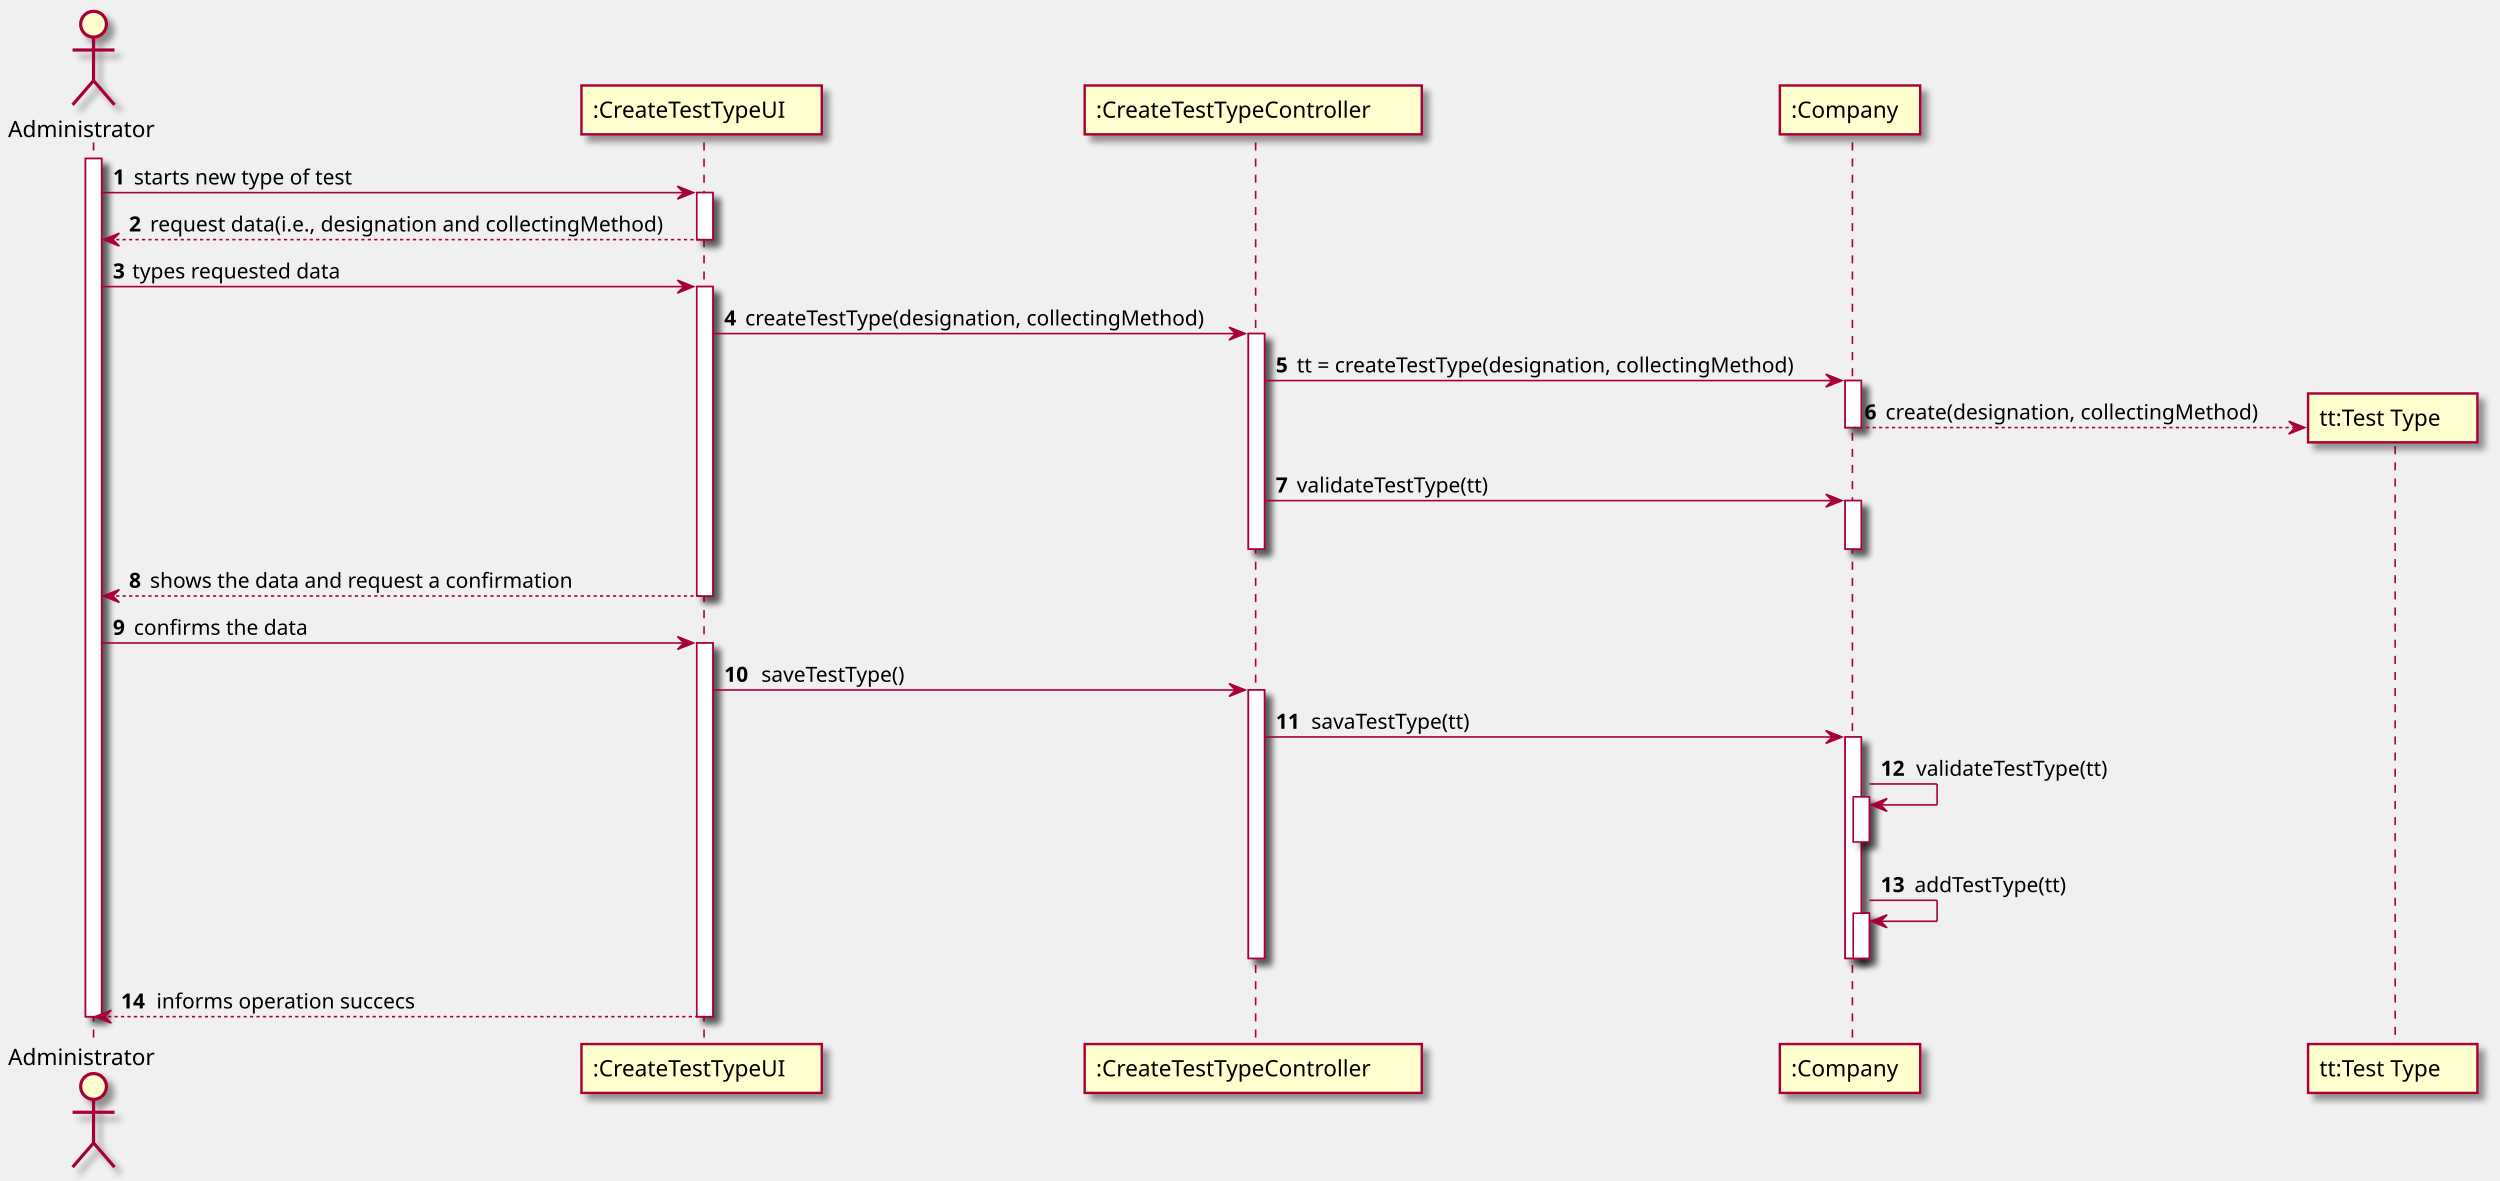
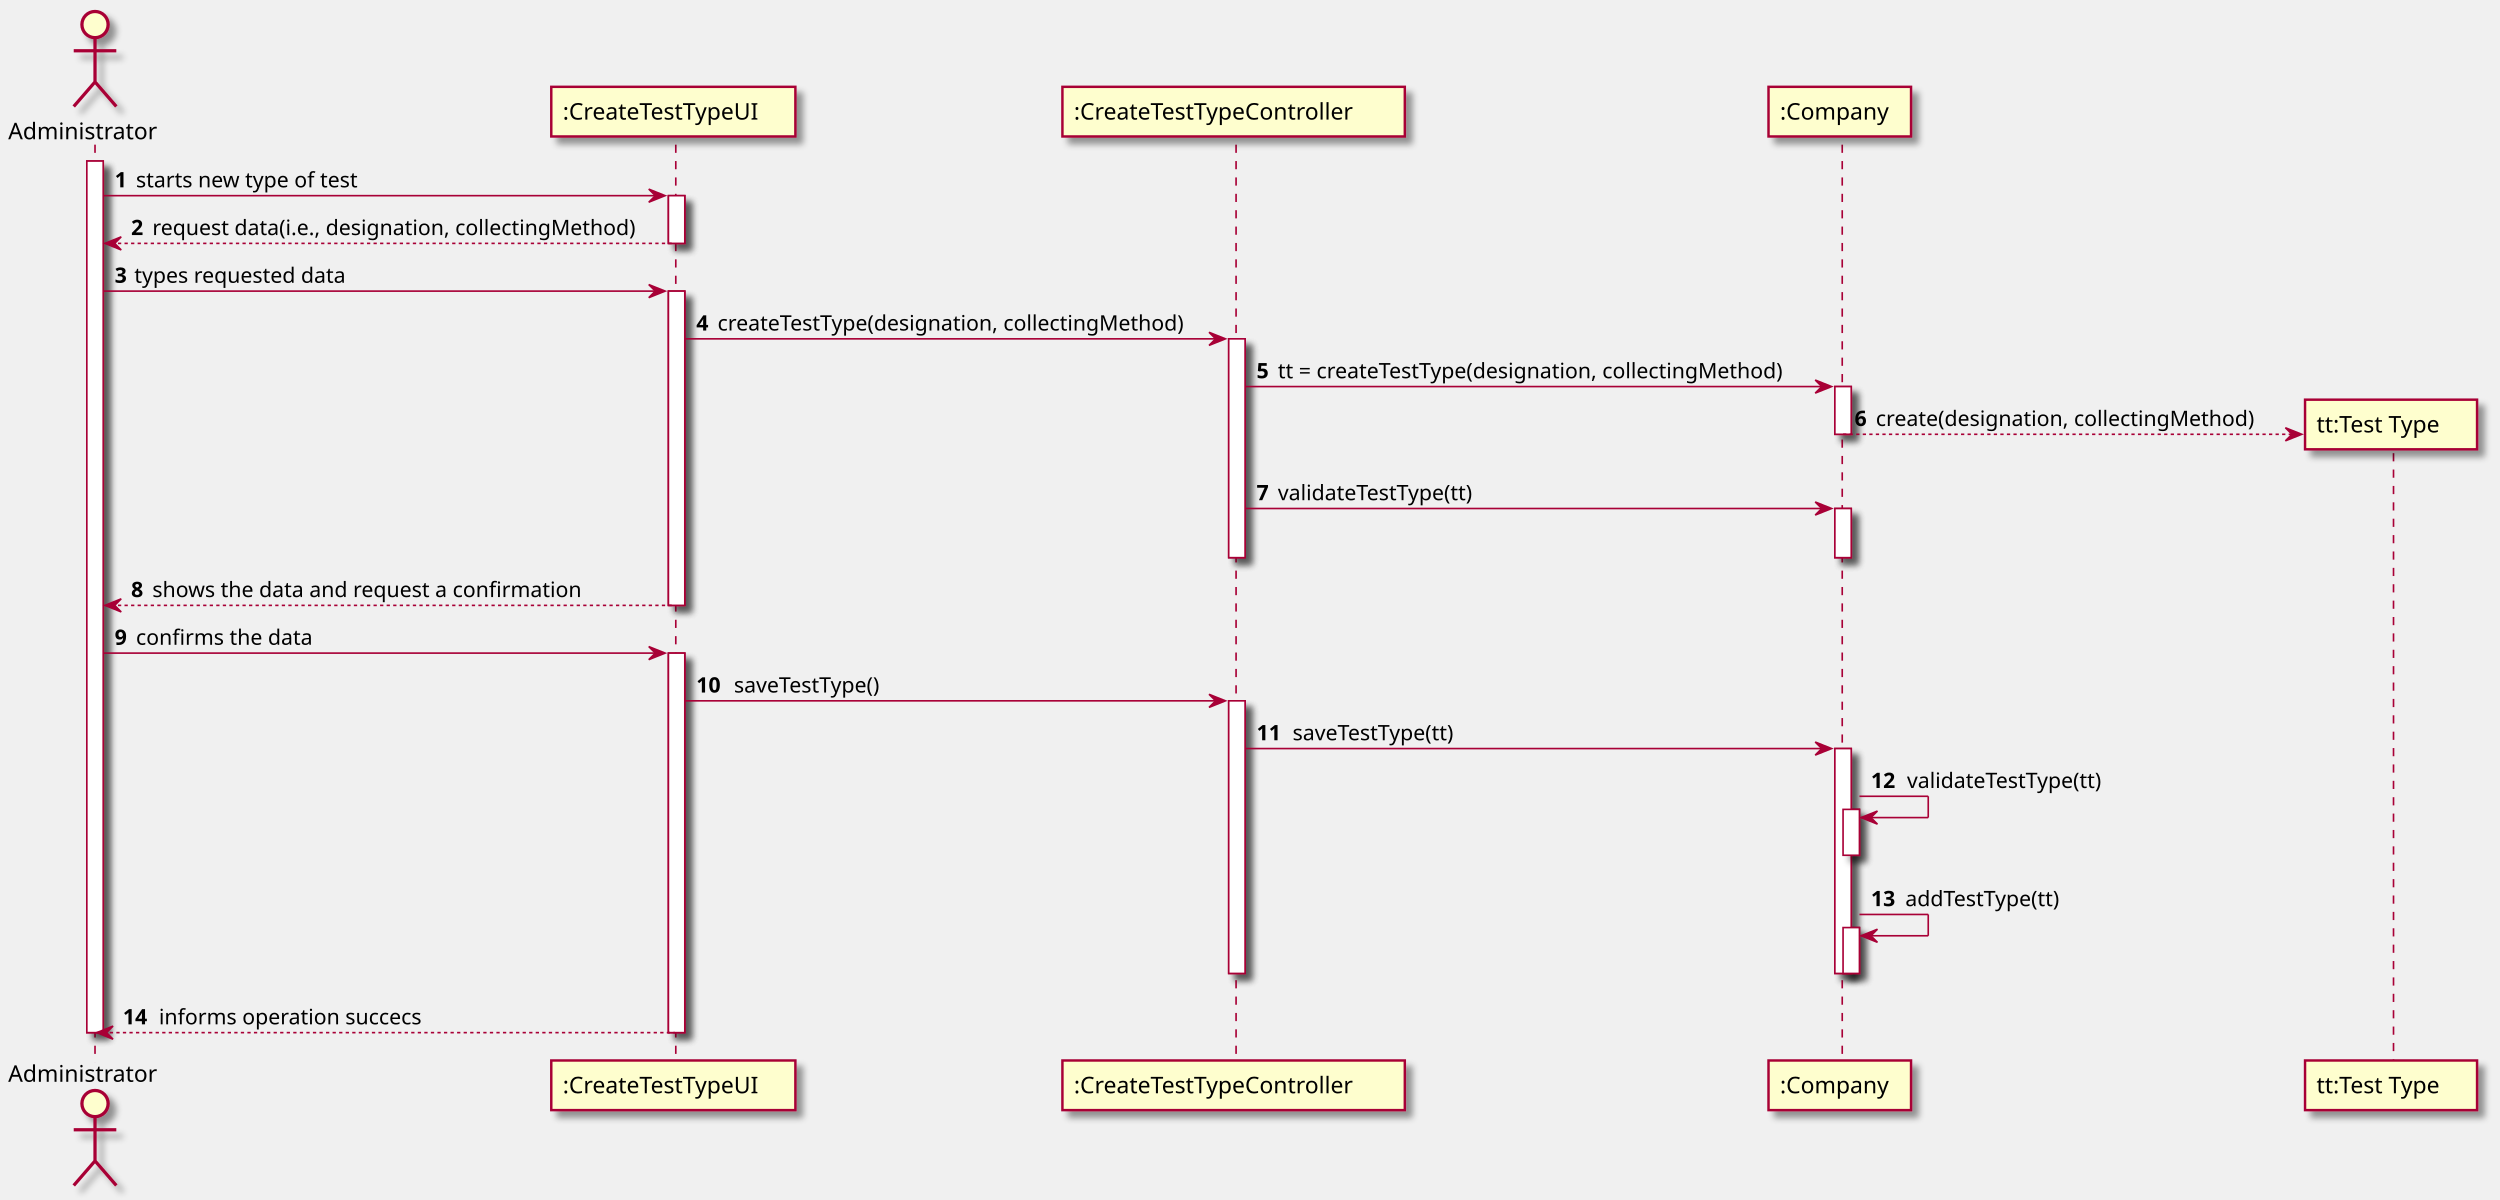
- <svg xmlns="http://www.w3.org/2000/svg" contentScriptType="application/ecmascript" contentStyleType="text/css" height="732px" preserveAspectRatio="none" style="width:1550px;height:732px;" version="1.1" viewBox="0 0 1550 732" width="1550px" zoomAndPan="magnify">
+ <svg xmlns="http://www.w3.org/2000/svg" contentScriptType="application/ecmascript" contentStyleType="text/css" height="732px" preserveAspectRatio="none" style="width:1526px;height:732px;" version="1.1" viewBox="0 0 1526 732" width="1526px" zoomAndPan="magnify">
  <defs>
-     <filter height="300%" id="fb63rzjx081bb" width="300%" x="-1" y="-1">
+     <filter height="300%" id="fh54o9e0ie52a" width="300%" x="-1" y="-1">
      <feGaussianBlur result="blurOut" stdDeviation="2.0" />
      <feColorMatrix in="blurOut" result="blurOut2" type="matrix" values="0 0 0 0 0 0 0 0 0 0 0 0 0 0 0 0 0 0 .4 0" />
      <feOffset dx="4.0" dy="4.0" in="blurOut2" result="blurOut3" />
      <feBlend in="SourceGraphic" in2="blurOut3" mode="normal" />
    </filter>
  </defs>
  <g>
-     <rect fill="#FFFFFF" filter="url(#fb63rzjx081bb)" height="532.023" style="stroke:#A80036;stroke-width:1.0;" width="10" x="53" y="98.297" />
-     <rect fill="#FFFFFF" filter="url(#fb63rzjx081bb)" height="29.133" style="stroke:#A80036;stroke-width:1.0;" width="10" x="432" y="119.43" />
-     <rect fill="#FFFFFF" filter="url(#fb63rzjx081bb)" height="191.828" style="stroke:#A80036;stroke-width:1.0;" width="10" x="432" y="177.695" />
-     <rect fill="#FFFFFF" filter="url(#fb63rzjx081bb)" height="231.664" style="stroke:#A80036;stroke-width:1.0;" width="10" x="432" y="398.656" />
-     <rect fill="#FFFFFF" filter="url(#fb63rzjx081bb)" height="133.562" style="stroke:#A80036;stroke-width:1.0;" width="10" x="774" y="206.828" />
-     <rect fill="#FFFFFF" filter="url(#fb63rzjx081bb)" height="166.398" style="stroke:#A80036;stroke-width:1.0;" width="10" x="774" y="427.789" />
-     <rect fill="#FFFFFF" filter="url(#fb63rzjx081bb)" height="29.133" style="stroke:#A80036;stroke-width:1.0;" width="10" x="1144" y="235.961" />
-     <rect fill="#FFFFFF" filter="url(#fb63rzjx081bb)" height="30" style="stroke:#A80036;stroke-width:1.0;" width="10" x="1144" y="310.391" />
-     <rect fill="#FFFFFF" filter="url(#fb63rzjx081bb)" height="137.266" style="stroke:#A80036;stroke-width:1.0;" width="10" x="1144" y="456.922" />
-     <rect fill="#FFFFFF" filter="url(#fb63rzjx081bb)" height="28" style="stroke:#A80036;stroke-width:1.0;" width="10" x="1149" y="494.055" />
-     <rect fill="#FFFFFF" filter="url(#fb63rzjx081bb)" height="28" style="stroke:#A80036;stroke-width:1.0;" width="10" x="1149" y="566.188" />
+     <rect fill="#FFFFFF" filter="url(#fh54o9e0ie52a)" height="532.023" style="stroke:#A80036;stroke-width:1.0;" width="10" x="53" y="98.297" />
+     <rect fill="#FFFFFF" filter="url(#fh54o9e0ie52a)" height="29.133" style="stroke:#A80036;stroke-width:1.0;" width="10" x="408" y="119.43" />
+     <rect fill="#FFFFFF" filter="url(#fh54o9e0ie52a)" height="191.828" style="stroke:#A80036;stroke-width:1.0;" width="10" x="408" y="177.695" />
+     <rect fill="#FFFFFF" filter="url(#fh54o9e0ie52a)" height="231.664" style="stroke:#A80036;stroke-width:1.0;" width="10" x="408" y="398.656" />
+     <rect fill="#FFFFFF" filter="url(#fh54o9e0ie52a)" height="133.562" style="stroke:#A80036;stroke-width:1.0;" width="10" x="750" y="206.828" />
+     <rect fill="#FFFFFF" filter="url(#fh54o9e0ie52a)" height="166.398" style="stroke:#A80036;stroke-width:1.0;" width="10" x="750" y="427.789" />
+     <rect fill="#FFFFFF" filter="url(#fh54o9e0ie52a)" height="29.133" style="stroke:#A80036;stroke-width:1.0;" width="10" x="1120" y="235.961" />
+     <rect fill="#FFFFFF" filter="url(#fh54o9e0ie52a)" height="30" style="stroke:#A80036;stroke-width:1.0;" width="10" x="1120" y="310.391" />
+     <rect fill="#FFFFFF" filter="url(#fh54o9e0ie52a)" height="137.266" style="stroke:#A80036;stroke-width:1.0;" width="10" x="1120" y="456.922" />
+     <rect fill="#FFFFFF" filter="url(#fh54o9e0ie52a)" height="28" style="stroke:#A80036;stroke-width:1.0;" width="10" x="1125" y="494.055" />
+     <rect fill="#FFFFFF" filter="url(#fh54o9e0ie52a)" height="28" style="stroke:#A80036;stroke-width:1.0;" width="10" x="1125" y="566.188" />
    <line style="stroke:#A80036;stroke-width:1.0;stroke-dasharray:5.0,5.0;" x1="58" x2="58" y1="88.297" y2="648.32" />
-     <line style="stroke:#A80036;stroke-width:1.0;stroke-dasharray:5.0,5.0;" x1="436.5" x2="436.5" y1="88.297" y2="648.32" />
-     <line style="stroke:#A80036;stroke-width:1.0;stroke-dasharray:5.0,5.0;" x1="778.5" x2="778.5" y1="88.297" y2="648.32" />
-     <line style="stroke:#A80036;stroke-width:1.0;stroke-dasharray:5.0,5.0;" x1="1148.5" x2="1148.5" y1="88.297" y2="648.32" />
-     <line style="stroke:#A80036;stroke-width:1.0;stroke-dasharray:5.0,5.0;" x1="1485" x2="1485" y1="276.609" y2="648.32" />
+     <line style="stroke:#A80036;stroke-width:1.0;stroke-dasharray:5.0,5.0;" x1="412.5" x2="412.5" y1="88.297" y2="648.32" />
+     <line style="stroke:#A80036;stroke-width:1.0;stroke-dasharray:5.0,5.0;" x1="754.5" x2="754.5" y1="88.297" y2="648.32" />
+     <line style="stroke:#A80036;stroke-width:1.0;stroke-dasharray:5.0,5.0;" x1="1124.5" x2="1124.5" y1="88.297" y2="648.32" />
+     <line style="stroke:#A80036;stroke-width:1.0;stroke-dasharray:5.0,5.0;" x1="1461" x2="1461" y1="276.609" y2="648.32" />
    <text fill="#000000" font-family="sans-serif" font-size="14" lengthAdjust="spacing" textLength="100" x="5" y="84.995">Administrator</text>
-     <ellipse cx="58" cy="15" fill="#FEFECE" filter="url(#fb63rzjx081bb)" rx="8" ry="8" style="stroke:#A80036;stroke-width:2.0;" />
-     <path d="M58,23 L58,50 M45,31 L71,31 M58,50 L45,65 M58,50 L71,65 " fill="none" filter="url(#fb63rzjx081bb)" style="stroke:#A80036;stroke-width:2.0;" />
+     <ellipse cx="58" cy="15" fill="#FEFECE" filter="url(#fh54o9e0ie52a)" rx="8" ry="8" style="stroke:#A80036;stroke-width:2.0;" />
+     <path d="M58,23 L58,50 M45,31 L71,31 M58,50 L45,65 M58,50 L71,65 " fill="none" filter="url(#fh54o9e0ie52a)" style="stroke:#A80036;stroke-width:2.0;" />
    <text fill="#000000" font-family="sans-serif" font-size="14" lengthAdjust="spacing" textLength="100" x="5" y="660.315">Administrator</text>
-     <ellipse cx="58" cy="673.617" fill="#FEFECE" filter="url(#fb63rzjx081bb)" rx="8" ry="8" style="stroke:#A80036;stroke-width:2.0;" />
-     <path d="M58,681.617 L58,708.617 M45,689.617 L71,689.617 M58,708.617 L45,723.617 M58,708.617 L71,723.617 " fill="none" filter="url(#fb63rzjx081bb)" style="stroke:#A80036;stroke-width:2.0;" />
-     <rect fill="#FEFECE" filter="url(#fb63rzjx081bb)" height="30.297" style="stroke:#A80036;stroke-width:1.5;" width="149" x="360.5" y="53" />
-     <text fill="#000000" font-family="sans-serif" font-size="14" lengthAdjust="spacing" textLength="135" x="367.5" y="72.995">:CreateTestTypeUI</text>
-     <rect fill="#FEFECE" filter="url(#fb63rzjx081bb)" height="30.297" style="stroke:#A80036;stroke-width:1.5;" width="149" x="360.5" y="647.32" />
-     <text fill="#000000" font-family="sans-serif" font-size="14" lengthAdjust="spacing" textLength="135" x="367.5" y="667.315">:CreateTestTypeUI</text>
-     <rect fill="#FEFECE" filter="url(#fb63rzjx081bb)" height="30.297" style="stroke:#A80036;stroke-width:1.5;" width="209" x="672.5" y="53" />
-     <text fill="#000000" font-family="sans-serif" font-size="14" lengthAdjust="spacing" textLength="195" x="679.5" y="72.995">:CreateTestTypeController</text>
-     <rect fill="#FEFECE" filter="url(#fb63rzjx081bb)" height="30.297" style="stroke:#A80036;stroke-width:1.5;" width="209" x="672.5" y="647.32" />
-     <text fill="#000000" font-family="sans-serif" font-size="14" lengthAdjust="spacing" textLength="195" x="679.5" y="667.315">:CreateTestTypeController</text>
-     <rect fill="#FEFECE" filter="url(#fb63rzjx081bb)" height="30.297" style="stroke:#A80036;stroke-width:1.5;" width="87" x="1103.5" y="53" />
-     <text fill="#000000" font-family="sans-serif" font-size="14" lengthAdjust="spacing" textLength="73" x="1110.5" y="72.995">:Company</text>
-     <rect fill="#FEFECE" filter="url(#fb63rzjx081bb)" height="30.297" style="stroke:#A80036;stroke-width:1.5;" width="87" x="1103.5" y="647.32" />
-     <text fill="#000000" font-family="sans-serif" font-size="14" lengthAdjust="spacing" textLength="73" x="1110.5" y="667.315">:Company</text>
-     <rect fill="#FEFECE" filter="url(#fb63rzjx081bb)" height="30.297" style="stroke:#A80036;stroke-width:1.5;" width="105" x="1431" y="647.32" />
-     <text fill="#000000" font-family="sans-serif" font-size="14" lengthAdjust="spacing" textLength="91" x="1438" y="667.315">tt:Test Type</text>
-     <rect fill="#FFFFFF" filter="url(#fb63rzjx081bb)" height="532.023" style="stroke:#A80036;stroke-width:1.0;" width="10" x="53" y="98.297" />
-     <rect fill="#FFFFFF" filter="url(#fb63rzjx081bb)" height="29.133" style="stroke:#A80036;stroke-width:1.0;" width="10" x="432" y="119.43" />
-     <rect fill="#FFFFFF" filter="url(#fb63rzjx081bb)" height="191.828" style="stroke:#A80036;stroke-width:1.0;" width="10" x="432" y="177.695" />
-     <rect fill="#FFFFFF" filter="url(#fb63rzjx081bb)" height="231.664" style="stroke:#A80036;stroke-width:1.0;" width="10" x="432" y="398.656" />
-     <rect fill="#FFFFFF" filter="url(#fb63rzjx081bb)" height="133.562" style="stroke:#A80036;stroke-width:1.0;" width="10" x="774" y="206.828" />
-     <rect fill="#FFFFFF" filter="url(#fb63rzjx081bb)" height="166.398" style="stroke:#A80036;stroke-width:1.0;" width="10" x="774" y="427.789" />
-     <rect fill="#FFFFFF" filter="url(#fb63rzjx081bb)" height="29.133" style="stroke:#A80036;stroke-width:1.0;" width="10" x="1144" y="235.961" />
-     <rect fill="#FFFFFF" filter="url(#fb63rzjx081bb)" height="30" style="stroke:#A80036;stroke-width:1.0;" width="10" x="1144" y="310.391" />
-     <rect fill="#FFFFFF" filter="url(#fb63rzjx081bb)" height="137.266" style="stroke:#A80036;stroke-width:1.0;" width="10" x="1144" y="456.922" />
-     <rect fill="#FFFFFF" filter="url(#fb63rzjx081bb)" height="28" style="stroke:#A80036;stroke-width:1.0;" width="10" x="1149" y="494.055" />
-     <rect fill="#FFFFFF" filter="url(#fb63rzjx081bb)" height="28" style="stroke:#A80036;stroke-width:1.0;" width="10" x="1149" y="566.188" />
-     <polygon fill="#A80036" points="420,115.43,430,119.43,420,123.43,424,119.43" style="stroke:#A80036;stroke-width:1.0;" />
-     <line style="stroke:#A80036;stroke-width:1.0;" x1="63" x2="426" y1="119.43" y2="119.43" />
+     <ellipse cx="58" cy="673.617" fill="#FEFECE" filter="url(#fh54o9e0ie52a)" rx="8" ry="8" style="stroke:#A80036;stroke-width:2.0;" />
+     <path d="M58,681.617 L58,708.617 M45,689.617 L71,689.617 M58,708.617 L45,723.617 M58,708.617 L71,723.617 " fill="none" filter="url(#fh54o9e0ie52a)" style="stroke:#A80036;stroke-width:2.0;" />
+     <rect fill="#FEFECE" filter="url(#fh54o9e0ie52a)" height="30.297" style="stroke:#A80036;stroke-width:1.5;" width="149" x="336.5" y="53" />
+     <text fill="#000000" font-family="sans-serif" font-size="14" lengthAdjust="spacing" textLength="135" x="343.5" y="72.995">:CreateTestTypeUI</text>
+     <rect fill="#FEFECE" filter="url(#fh54o9e0ie52a)" height="30.297" style="stroke:#A80036;stroke-width:1.5;" width="149" x="336.5" y="647.32" />
+     <text fill="#000000" font-family="sans-serif" font-size="14" lengthAdjust="spacing" textLength="135" x="343.5" y="667.315">:CreateTestTypeUI</text>
+     <rect fill="#FEFECE" filter="url(#fh54o9e0ie52a)" height="30.297" style="stroke:#A80036;stroke-width:1.5;" width="209" x="648.5" y="53" />
+     <text fill="#000000" font-family="sans-serif" font-size="14" lengthAdjust="spacing" textLength="195" x="655.5" y="72.995">:CreateTestTypeController</text>
+     <rect fill="#FEFECE" filter="url(#fh54o9e0ie52a)" height="30.297" style="stroke:#A80036;stroke-width:1.5;" width="209" x="648.5" y="647.32" />
+     <text fill="#000000" font-family="sans-serif" font-size="14" lengthAdjust="spacing" textLength="195" x="655.5" y="667.315">:CreateTestTypeController</text>
+     <rect fill="#FEFECE" filter="url(#fh54o9e0ie52a)" height="30.297" style="stroke:#A80036;stroke-width:1.5;" width="87" x="1079.5" y="53" />
+     <text fill="#000000" font-family="sans-serif" font-size="14" lengthAdjust="spacing" textLength="73" x="1086.5" y="72.995">:Company</text>
+     <rect fill="#FEFECE" filter="url(#fh54o9e0ie52a)" height="30.297" style="stroke:#A80036;stroke-width:1.5;" width="87" x="1079.5" y="647.32" />
+     <text fill="#000000" font-family="sans-serif" font-size="14" lengthAdjust="spacing" textLength="73" x="1086.5" y="667.315">:Company</text>
+     <rect fill="#FEFECE" filter="url(#fh54o9e0ie52a)" height="30.297" style="stroke:#A80036;stroke-width:1.5;" width="105" x="1407" y="647.32" />
+     <text fill="#000000" font-family="sans-serif" font-size="14" lengthAdjust="spacing" textLength="91" x="1414" y="667.315">tt:Test Type</text>
+     <rect fill="#FFFFFF" filter="url(#fh54o9e0ie52a)" height="532.023" style="stroke:#A80036;stroke-width:1.0;" width="10" x="53" y="98.297" />
+     <rect fill="#FFFFFF" filter="url(#fh54o9e0ie52a)" height="29.133" style="stroke:#A80036;stroke-width:1.0;" width="10" x="408" y="119.43" />
+     <rect fill="#FFFFFF" filter="url(#fh54o9e0ie52a)" height="191.828" style="stroke:#A80036;stroke-width:1.0;" width="10" x="408" y="177.695" />
+     <rect fill="#FFFFFF" filter="url(#fh54o9e0ie52a)" height="231.664" style="stroke:#A80036;stroke-width:1.0;" width="10" x="408" y="398.656" />
+     <rect fill="#FFFFFF" filter="url(#fh54o9e0ie52a)" height="133.562" style="stroke:#A80036;stroke-width:1.0;" width="10" x="750" y="206.828" />
+     <rect fill="#FFFFFF" filter="url(#fh54o9e0ie52a)" height="166.398" style="stroke:#A80036;stroke-width:1.0;" width="10" x="750" y="427.789" />
+     <rect fill="#FFFFFF" filter="url(#fh54o9e0ie52a)" height="29.133" style="stroke:#A80036;stroke-width:1.0;" width="10" x="1120" y="235.961" />
+     <rect fill="#FFFFFF" filter="url(#fh54o9e0ie52a)" height="30" style="stroke:#A80036;stroke-width:1.0;" width="10" x="1120" y="310.391" />
+     <rect fill="#FFFFFF" filter="url(#fh54o9e0ie52a)" height="137.266" style="stroke:#A80036;stroke-width:1.0;" width="10" x="1120" y="456.922" />
+     <rect fill="#FFFFFF" filter="url(#fh54o9e0ie52a)" height="28" style="stroke:#A80036;stroke-width:1.0;" width="10" x="1125" y="494.055" />
+     <rect fill="#FFFFFF" filter="url(#fh54o9e0ie52a)" height="28" style="stroke:#A80036;stroke-width:1.0;" width="10" x="1125" y="566.188" />
+     <polygon fill="#A80036" points="396,115.43,406,119.43,396,123.43,400,119.43" style="stroke:#A80036;stroke-width:1.0;" />
+     <line style="stroke:#A80036;stroke-width:1.0;" x1="63" x2="402" y1="119.43" y2="119.43" />
    <text fill="#000000" font-family="sans-serif" font-size="13" font-weight="bold" lengthAdjust="spacing" textLength="9" x="70" y="114.364">1</text>
    <text fill="#000000" font-family="sans-serif" font-size="13" lengthAdjust="spacing" textLength="147" x="83" y="114.364">starts new type of test</text>
    <polygon fill="#A80036" points="74,144.562,64,148.562,74,152.562,70,148.562" style="stroke:#A80036;stroke-width:1.0;" />
-     <line style="stroke:#A80036;stroke-width:1.0;stroke-dasharray:2.0,2.0;" x1="68" x2="436" y1="148.562" y2="148.562" />
+     <line style="stroke:#A80036;stroke-width:1.0;stroke-dasharray:2.0,2.0;" x1="68" x2="412" y1="148.562" y2="148.562" />
    <text fill="#000000" font-family="sans-serif" font-size="13" font-weight="bold" lengthAdjust="spacing" textLength="9" x="80" y="143.497">2</text>
-     <text fill="#000000" font-family="sans-serif" font-size="13" lengthAdjust="spacing" textLength="332" x="93" y="143.497">request data(i.e., designation and collectingMethod)</text>
-     <polygon fill="#A80036" points="420,173.695,430,177.695,420,181.695,424,177.695" style="stroke:#A80036;stroke-width:1.0;" />
-     <line style="stroke:#A80036;stroke-width:1.0;" x1="63" x2="426" y1="177.695" y2="177.695" />
+     <text fill="#000000" font-family="sans-serif" font-size="13" lengthAdjust="spacing" textLength="308" x="93" y="143.497">request data(i.e., designation, collectingMethod)</text>
+     <polygon fill="#A80036" points="396,173.695,406,177.695,396,181.695,400,177.695" style="stroke:#A80036;stroke-width:1.0;" />
+     <line style="stroke:#A80036;stroke-width:1.0;" x1="63" x2="402" y1="177.695" y2="177.695" />
    <text fill="#000000" font-family="sans-serif" font-size="13" font-weight="bold" lengthAdjust="spacing" textLength="8" x="70" y="172.629">3</text>
    <text fill="#000000" font-family="sans-serif" font-size="13" lengthAdjust="spacing" textLength="138" x="82" y="172.629">types requested data</text>
-     <polygon fill="#A80036" points="762,202.828,772,206.828,762,210.828,766,206.828" style="stroke:#A80036;stroke-width:1.0;" />
-     <line style="stroke:#A80036;stroke-width:1.0;" x1="442" x2="768" y1="206.828" y2="206.828" />
-     <text fill="#000000" font-family="sans-serif" font-size="13" font-weight="bold" lengthAdjust="spacing" textLength="9" x="449" y="201.762">4</text>
-     <text fill="#000000" font-family="sans-serif" font-size="13" lengthAdjust="spacing" textLength="300" x="462" y="201.762">createTestType(designation, collectingMethod)</text>
-     <polygon fill="#A80036" points="1132,231.961,1142,235.961,1132,239.961,1136,235.961" style="stroke:#A80036;stroke-width:1.0;" />
-     <line style="stroke:#A80036;stroke-width:1.0;" x1="784" x2="1138" y1="235.961" y2="235.961" />
-     <text fill="#000000" font-family="sans-serif" font-size="13" font-weight="bold" lengthAdjust="spacing" textLength="9" x="791" y="230.895">5</text>
-     <text fill="#000000" font-family="sans-serif" font-size="13" lengthAdjust="spacing" textLength="328" x="804" y="230.895">tt = createTestType(designation, collectingMethod)</text>
-     <polygon fill="#A80036" points="1419,261.094,1429,265.094,1419,269.094,1423,265.094" style="stroke:#A80036;stroke-width:1.0;" />
-     <line style="stroke:#A80036;stroke-width:1.0;stroke-dasharray:2.0,2.0;" x1="1149" x2="1425" y1="265.094" y2="265.094" />
-     <text fill="#000000" font-family="sans-serif" font-size="13" font-weight="bold" lengthAdjust="spacing" textLength="9" x="1156" y="260.028">6</text>
-     <text fill="#000000" font-family="sans-serif" font-size="13" lengthAdjust="spacing" textLength="240" x="1169" y="260.028">create(designation, collectingMethod)</text>
-     <rect fill="#FEFECE" filter="url(#fb63rzjx081bb)" height="30.297" style="stroke:#A80036;stroke-width:1.5;" width="105" x="1431" y="243.961" />
-     <text fill="#000000" font-family="sans-serif" font-size="14" lengthAdjust="spacing" textLength="91" x="1438" y="263.956">tt:Test Type</text>
-     <polygon fill="#A80036" points="1132,306.391,1142,310.391,1132,314.391,1136,310.391" style="stroke:#A80036;stroke-width:1.0;" />
-     <line style="stroke:#A80036;stroke-width:1.0;" x1="784" x2="1138" y1="310.391" y2="310.391" />
-     <text fill="#000000" font-family="sans-serif" font-size="13" font-weight="bold" lengthAdjust="spacing" textLength="9" x="791" y="305.325">7</text>
-     <text fill="#000000" font-family="sans-serif" font-size="13" lengthAdjust="spacing" textLength="131" x="804" y="305.325">validateTestType(tt)</text>
+     <polygon fill="#A80036" points="738,202.828,748,206.828,738,210.828,742,206.828" style="stroke:#A80036;stroke-width:1.0;" />
+     <line style="stroke:#A80036;stroke-width:1.0;" x1="418" x2="744" y1="206.828" y2="206.828" />
+     <text fill="#000000" font-family="sans-serif" font-size="13" font-weight="bold" lengthAdjust="spacing" textLength="9" x="425" y="201.762">4</text>
+     <text fill="#000000" font-family="sans-serif" font-size="13" lengthAdjust="spacing" textLength="300" x="438" y="201.762">createTestType(designation, collectingMethod)</text>
+     <polygon fill="#A80036" points="1108,231.961,1118,235.961,1108,239.961,1112,235.961" style="stroke:#A80036;stroke-width:1.0;" />
+     <line style="stroke:#A80036;stroke-width:1.0;" x1="760" x2="1114" y1="235.961" y2="235.961" />
+     <text fill="#000000" font-family="sans-serif" font-size="13" font-weight="bold" lengthAdjust="spacing" textLength="9" x="767" y="230.895">5</text>
+     <text fill="#000000" font-family="sans-serif" font-size="13" lengthAdjust="spacing" textLength="328" x="780" y="230.895">tt = createTestType(designation, collectingMethod)</text>
+     <polygon fill="#A80036" points="1395,261.094,1405,265.094,1395,269.094,1399,265.094" style="stroke:#A80036;stroke-width:1.0;" />
+     <line style="stroke:#A80036;stroke-width:1.0;stroke-dasharray:2.0,2.0;" x1="1125" x2="1401" y1="265.094" y2="265.094" />
+     <text fill="#000000" font-family="sans-serif" font-size="13" font-weight="bold" lengthAdjust="spacing" textLength="9" x="1132" y="260.028">6</text>
+     <text fill="#000000" font-family="sans-serif" font-size="13" lengthAdjust="spacing" textLength="240" x="1145" y="260.028">create(designation, collectingMethod)</text>
+     <rect fill="#FEFECE" filter="url(#fh54o9e0ie52a)" height="30.297" style="stroke:#A80036;stroke-width:1.5;" width="105" x="1407" y="243.961" />
+     <text fill="#000000" font-family="sans-serif" font-size="14" lengthAdjust="spacing" textLength="91" x="1414" y="263.956">tt:Test Type</text>
+     <polygon fill="#A80036" points="1108,306.391,1118,310.391,1108,314.391,1112,310.391" style="stroke:#A80036;stroke-width:1.0;" />
+     <line style="stroke:#A80036;stroke-width:1.0;" x1="760" x2="1114" y1="310.391" y2="310.391" />
+     <text fill="#000000" font-family="sans-serif" font-size="13" font-weight="bold" lengthAdjust="spacing" textLength="9" x="767" y="305.325">7</text>
+     <text fill="#000000" font-family="sans-serif" font-size="13" lengthAdjust="spacing" textLength="131" x="780" y="305.325">validateTestType(tt)</text>
    <polygon fill="#A80036" points="74,365.523,64,369.523,74,373.523,70,369.523" style="stroke:#A80036;stroke-width:1.0;" />
-     <line style="stroke:#A80036;stroke-width:1.0;stroke-dasharray:2.0,2.0;" x1="68" x2="436" y1="369.523" y2="369.523" />
+     <line style="stroke:#A80036;stroke-width:1.0;stroke-dasharray:2.0,2.0;" x1="68" x2="412" y1="369.523" y2="369.523" />
    <text fill="#000000" font-family="sans-serif" font-size="13" font-weight="bold" lengthAdjust="spacing" textLength="9" x="80" y="364.457">8</text>
    <text fill="#000000" font-family="sans-serif" font-size="13" lengthAdjust="spacing" textLength="277" x="93" y="364.457">shows the data and request a confirmation</text>
-     <polygon fill="#A80036" points="420,394.656,430,398.656,420,402.656,424,398.656" style="stroke:#A80036;stroke-width:1.0;" />
-     <line style="stroke:#A80036;stroke-width:1.0;" x1="63" x2="426" y1="398.656" y2="398.656" />
+     <polygon fill="#A80036" points="396,394.656,406,398.656,396,402.656,400,398.656" style="stroke:#A80036;stroke-width:1.0;" />
+     <line style="stroke:#A80036;stroke-width:1.0;" x1="63" x2="402" y1="398.656" y2="398.656" />
    <text fill="#000000" font-family="sans-serif" font-size="13" font-weight="bold" lengthAdjust="spacing" textLength="9" x="70" y="393.59">9</text>
    <text fill="#000000" font-family="sans-serif" font-size="13" lengthAdjust="spacing" textLength="114" x="83" y="393.59">confirms the data</text>
-     <polygon fill="#A80036" points="762,423.789,772,427.789,762,431.789,766,427.789" style="stroke:#A80036;stroke-width:1.0;" />
-     <line style="stroke:#A80036;stroke-width:1.0;" x1="442" x2="768" y1="427.789" y2="427.789" />
-     <text fill="#000000" font-family="sans-serif" font-size="13" font-weight="bold" lengthAdjust="spacing" textLength="19" x="449" y="422.723">10</text>
-     <text fill="#000000" font-family="sans-serif" font-size="13" lengthAdjust="spacing" textLength="101" x="472" y="422.723">saveTestType()</text>
-     <polygon fill="#A80036" points="1132,452.922,1142,456.922,1132,460.922,1136,456.922" style="stroke:#A80036;stroke-width:1.0;" />
-     <line style="stroke:#A80036;stroke-width:1.0;" x1="784" x2="1138" y1="456.922" y2="456.922" />
-     <text fill="#000000" font-family="sans-serif" font-size="13" font-weight="bold" lengthAdjust="spacing" textLength="18" x="791" y="451.856">11</text>
-     <text fill="#000000" font-family="sans-serif" font-size="13" lengthAdjust="spacing" textLength="111" x="813" y="451.856">savaTestType(tt)</text>
-     <line style="stroke:#A80036;stroke-width:1.0;" x1="1159" x2="1201" y1="486.055" y2="486.055" />
-     <line style="stroke:#A80036;stroke-width:1.0;" x1="1201" x2="1201" y1="486.055" y2="499.055" />
-     <line style="stroke:#A80036;stroke-width:1.0;" x1="1160" x2="1201" y1="499.055" y2="499.055" />
-     <polygon fill="#A80036" points="1170,495.055,1160,499.055,1170,503.055,1166,499.055" style="stroke:#A80036;stroke-width:1.0;" />
-     <text fill="#000000" font-family="sans-serif" font-size="13" font-weight="bold" lengthAdjust="spacing" textLength="18" x="1166" y="480.989">12</text>
-     <text fill="#000000" font-family="sans-serif" font-size="13" lengthAdjust="spacing" textLength="131" x="1188" y="480.989">validateTestType(tt)</text>
-     <line style="stroke:#A80036;stroke-width:1.0;" x1="1159" x2="1201" y1="558.188" y2="558.188" />
-     <line style="stroke:#A80036;stroke-width:1.0;" x1="1201" x2="1201" y1="558.188" y2="571.188" />
-     <line style="stroke:#A80036;stroke-width:1.0;" x1="1160" x2="1201" y1="571.188" y2="571.188" />
-     <polygon fill="#A80036" points="1170,567.188,1160,571.188,1170,575.188,1166,571.188" style="stroke:#A80036;stroke-width:1.0;" />
-     <text fill="#000000" font-family="sans-serif" font-size="13" font-weight="bold" lengthAdjust="spacing" textLength="17" x="1166" y="553.122">13</text>
-     <text fill="#000000" font-family="sans-serif" font-size="13" lengthAdjust="spacing" textLength="104" x="1187" y="553.122">addTestType(tt)</text>
+     <polygon fill="#A80036" points="738,423.789,748,427.789,738,431.789,742,427.789" style="stroke:#A80036;stroke-width:1.0;" />
+     <line style="stroke:#A80036;stroke-width:1.0;" x1="418" x2="744" y1="427.789" y2="427.789" />
+     <text fill="#000000" font-family="sans-serif" font-size="13" font-weight="bold" lengthAdjust="spacing" textLength="19" x="425" y="422.723">10</text>
+     <text fill="#000000" font-family="sans-serif" font-size="13" lengthAdjust="spacing" textLength="101" x="448" y="422.723">saveTestType()</text>
+     <polygon fill="#A80036" points="1108,452.922,1118,456.922,1108,460.922,1112,456.922" style="stroke:#A80036;stroke-width:1.0;" />
+     <line style="stroke:#A80036;stroke-width:1.0;" x1="760" x2="1114" y1="456.922" y2="456.922" />
+     <text fill="#000000" font-family="sans-serif" font-size="13" font-weight="bold" lengthAdjust="spacing" textLength="18" x="767" y="451.856">11</text>
+     <text fill="#000000" font-family="sans-serif" font-size="13" lengthAdjust="spacing" textLength="111" x="789" y="451.856">saveTestType(tt)</text>
+     <line style="stroke:#A80036;stroke-width:1.0;" x1="1135" x2="1177" y1="486.055" y2="486.055" />
+     <line style="stroke:#A80036;stroke-width:1.0;" x1="1177" x2="1177" y1="486.055" y2="499.055" />
+     <line style="stroke:#A80036;stroke-width:1.0;" x1="1136" x2="1177" y1="499.055" y2="499.055" />
+     <polygon fill="#A80036" points="1146,495.055,1136,499.055,1146,503.055,1142,499.055" style="stroke:#A80036;stroke-width:1.0;" />
+     <text fill="#000000" font-family="sans-serif" font-size="13" font-weight="bold" lengthAdjust="spacing" textLength="18" x="1142" y="480.989">12</text>
+     <text fill="#000000" font-family="sans-serif" font-size="13" lengthAdjust="spacing" textLength="131" x="1164" y="480.989">validateTestType(tt)</text>
+     <line style="stroke:#A80036;stroke-width:1.0;" x1="1135" x2="1177" y1="558.188" y2="558.188" />
+     <line style="stroke:#A80036;stroke-width:1.0;" x1="1177" x2="1177" y1="558.188" y2="571.188" />
+     <line style="stroke:#A80036;stroke-width:1.0;" x1="1136" x2="1177" y1="571.188" y2="571.188" />
+     <polygon fill="#A80036" points="1146,567.188,1136,571.188,1146,575.188,1142,571.188" style="stroke:#A80036;stroke-width:1.0;" />
+     <text fill="#000000" font-family="sans-serif" font-size="13" font-weight="bold" lengthAdjust="spacing" textLength="17" x="1142" y="553.122">13</text>
+     <text fill="#000000" font-family="sans-serif" font-size="13" lengthAdjust="spacing" textLength="104" x="1163" y="553.122">addTestType(tt)</text>
    <polygon fill="#A80036" points="69,626.32,59,630.32,69,634.32,65,630.32" style="stroke:#A80036;stroke-width:1.0;" />
-     <line style="stroke:#A80036;stroke-width:1.0;stroke-dasharray:2.0,2.0;" x1="63" x2="436" y1="630.32" y2="630.32" />
+     <line style="stroke:#A80036;stroke-width:1.0;stroke-dasharray:2.0,2.0;" x1="63" x2="412" y1="630.32" y2="630.32" />
    <text fill="#000000" font-family="sans-serif" font-size="13" font-weight="bold" lengthAdjust="spacing" textLength="18" x="75" y="625.254">14</text>
    <text fill="#000000" font-family="sans-serif" font-size="13" lengthAdjust="spacing" textLength="169" x="97" y="625.254">informs operation succecs</text>
  </g>
</svg>
